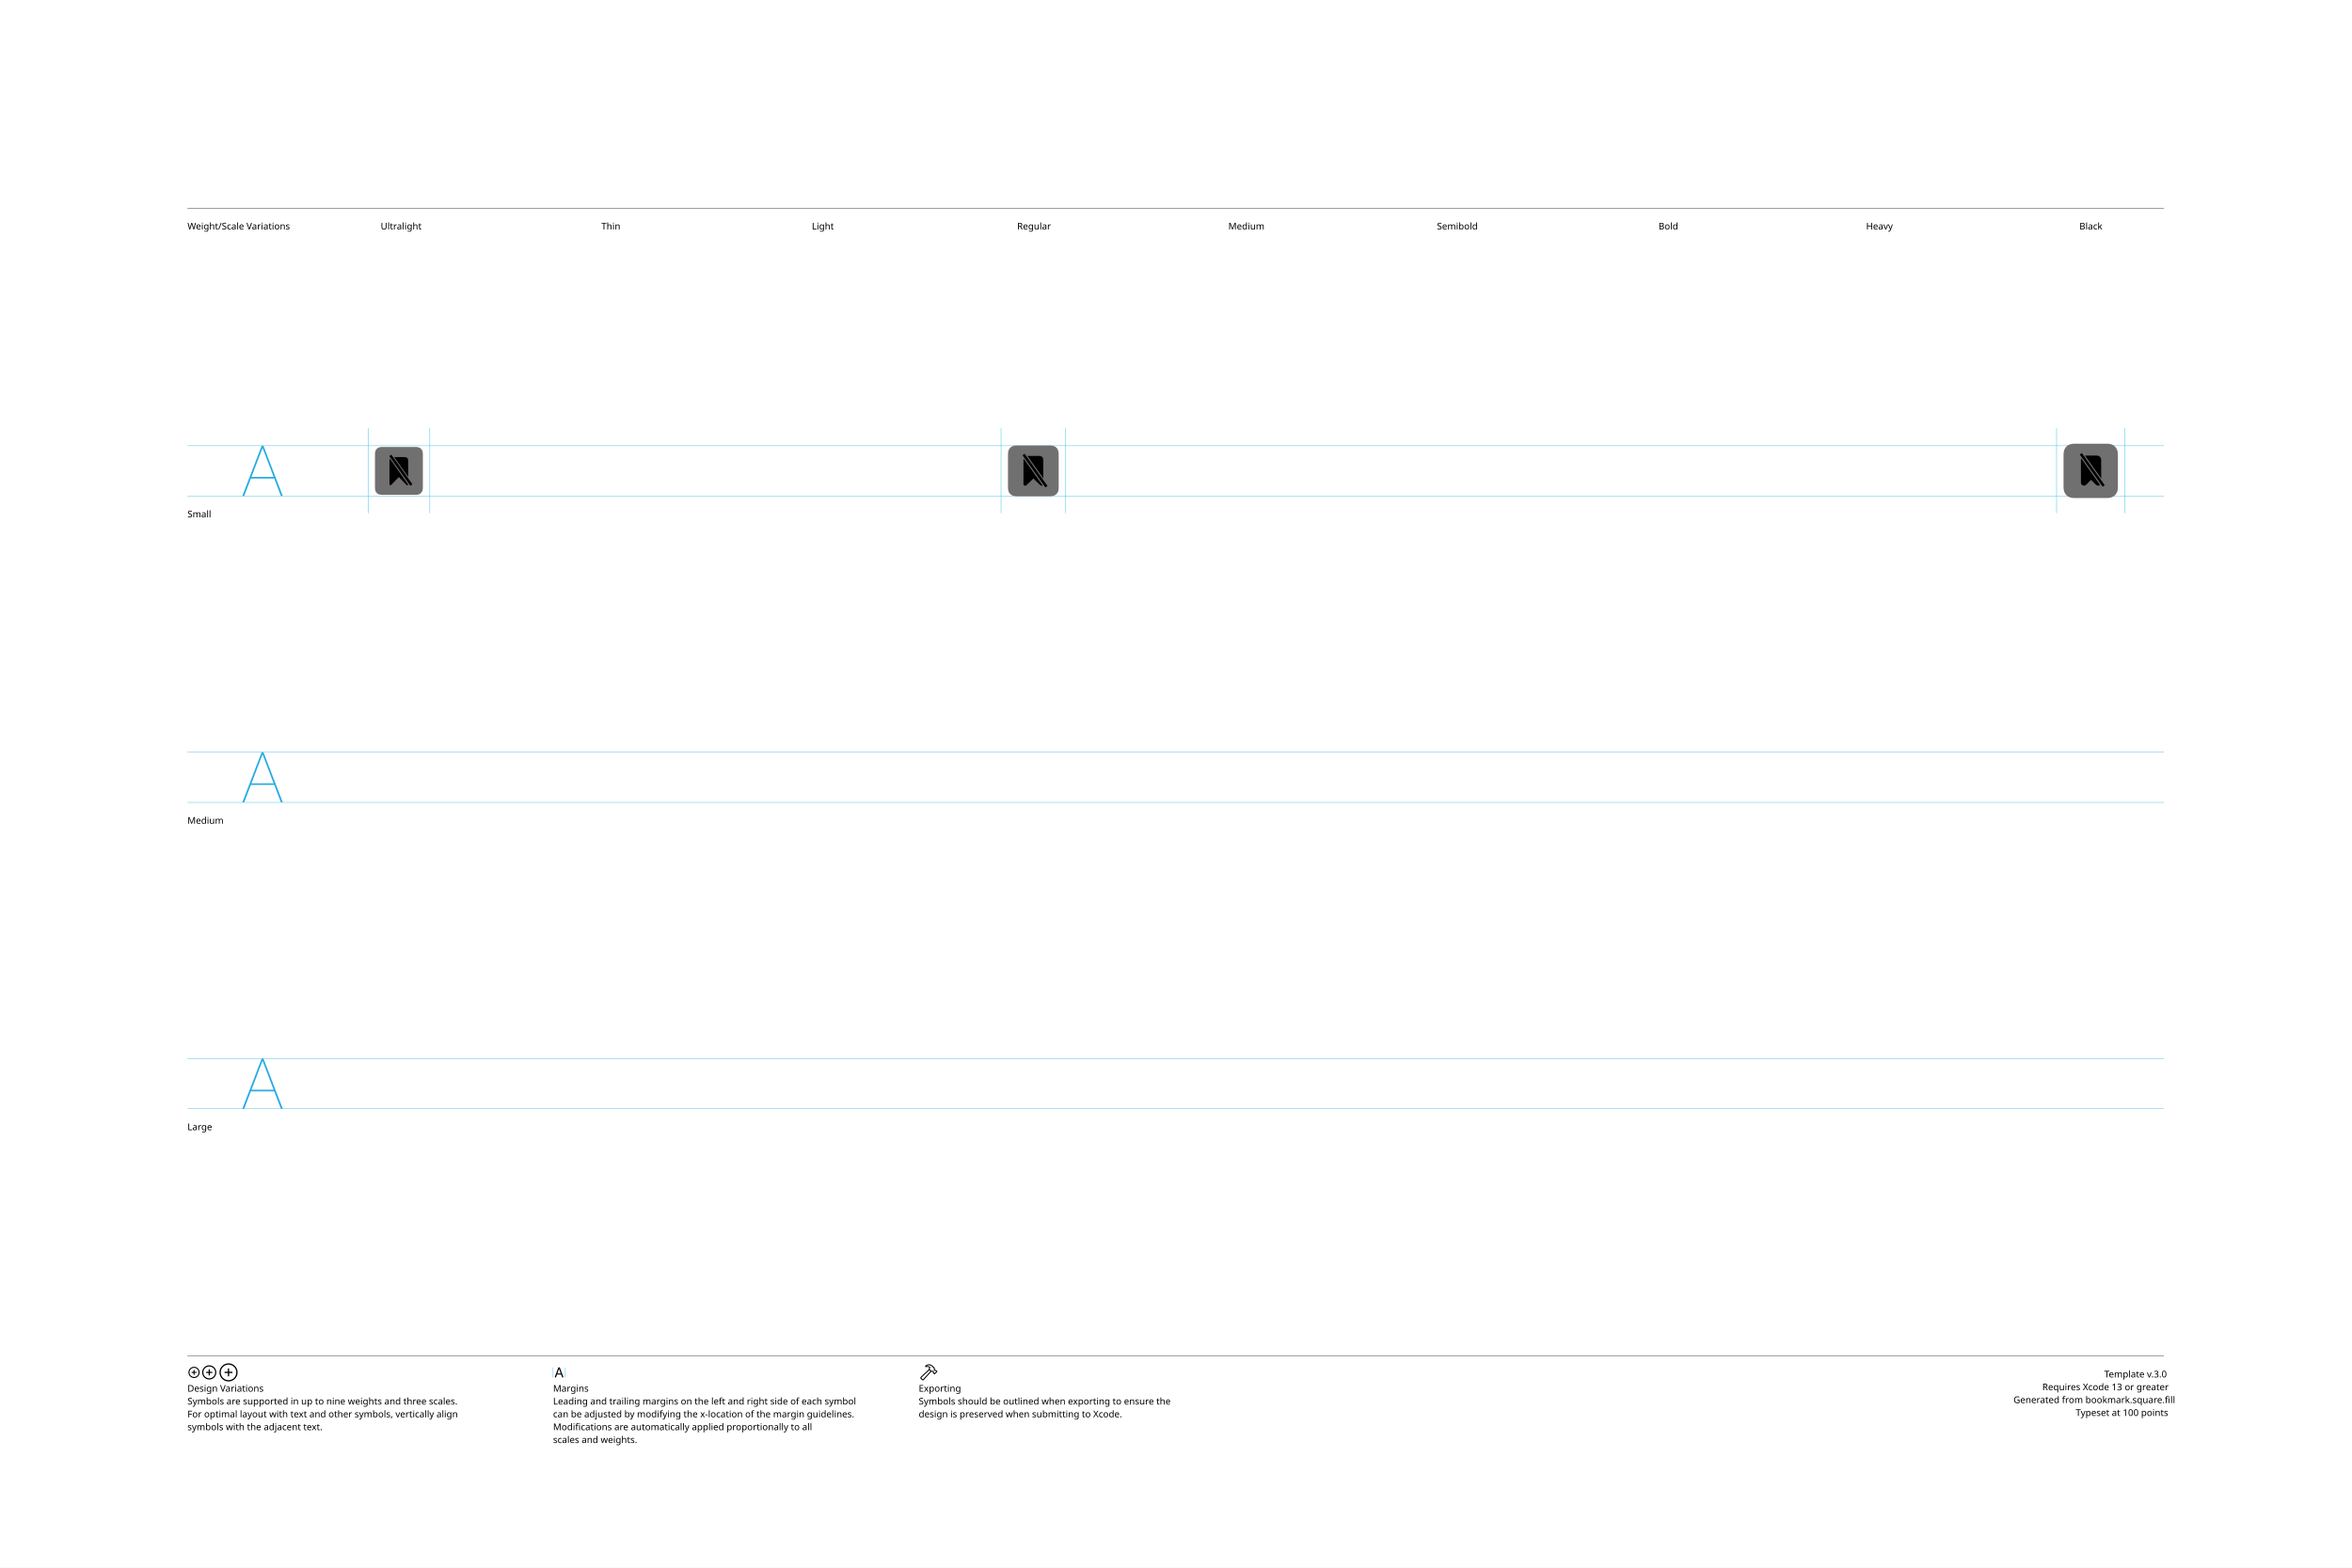
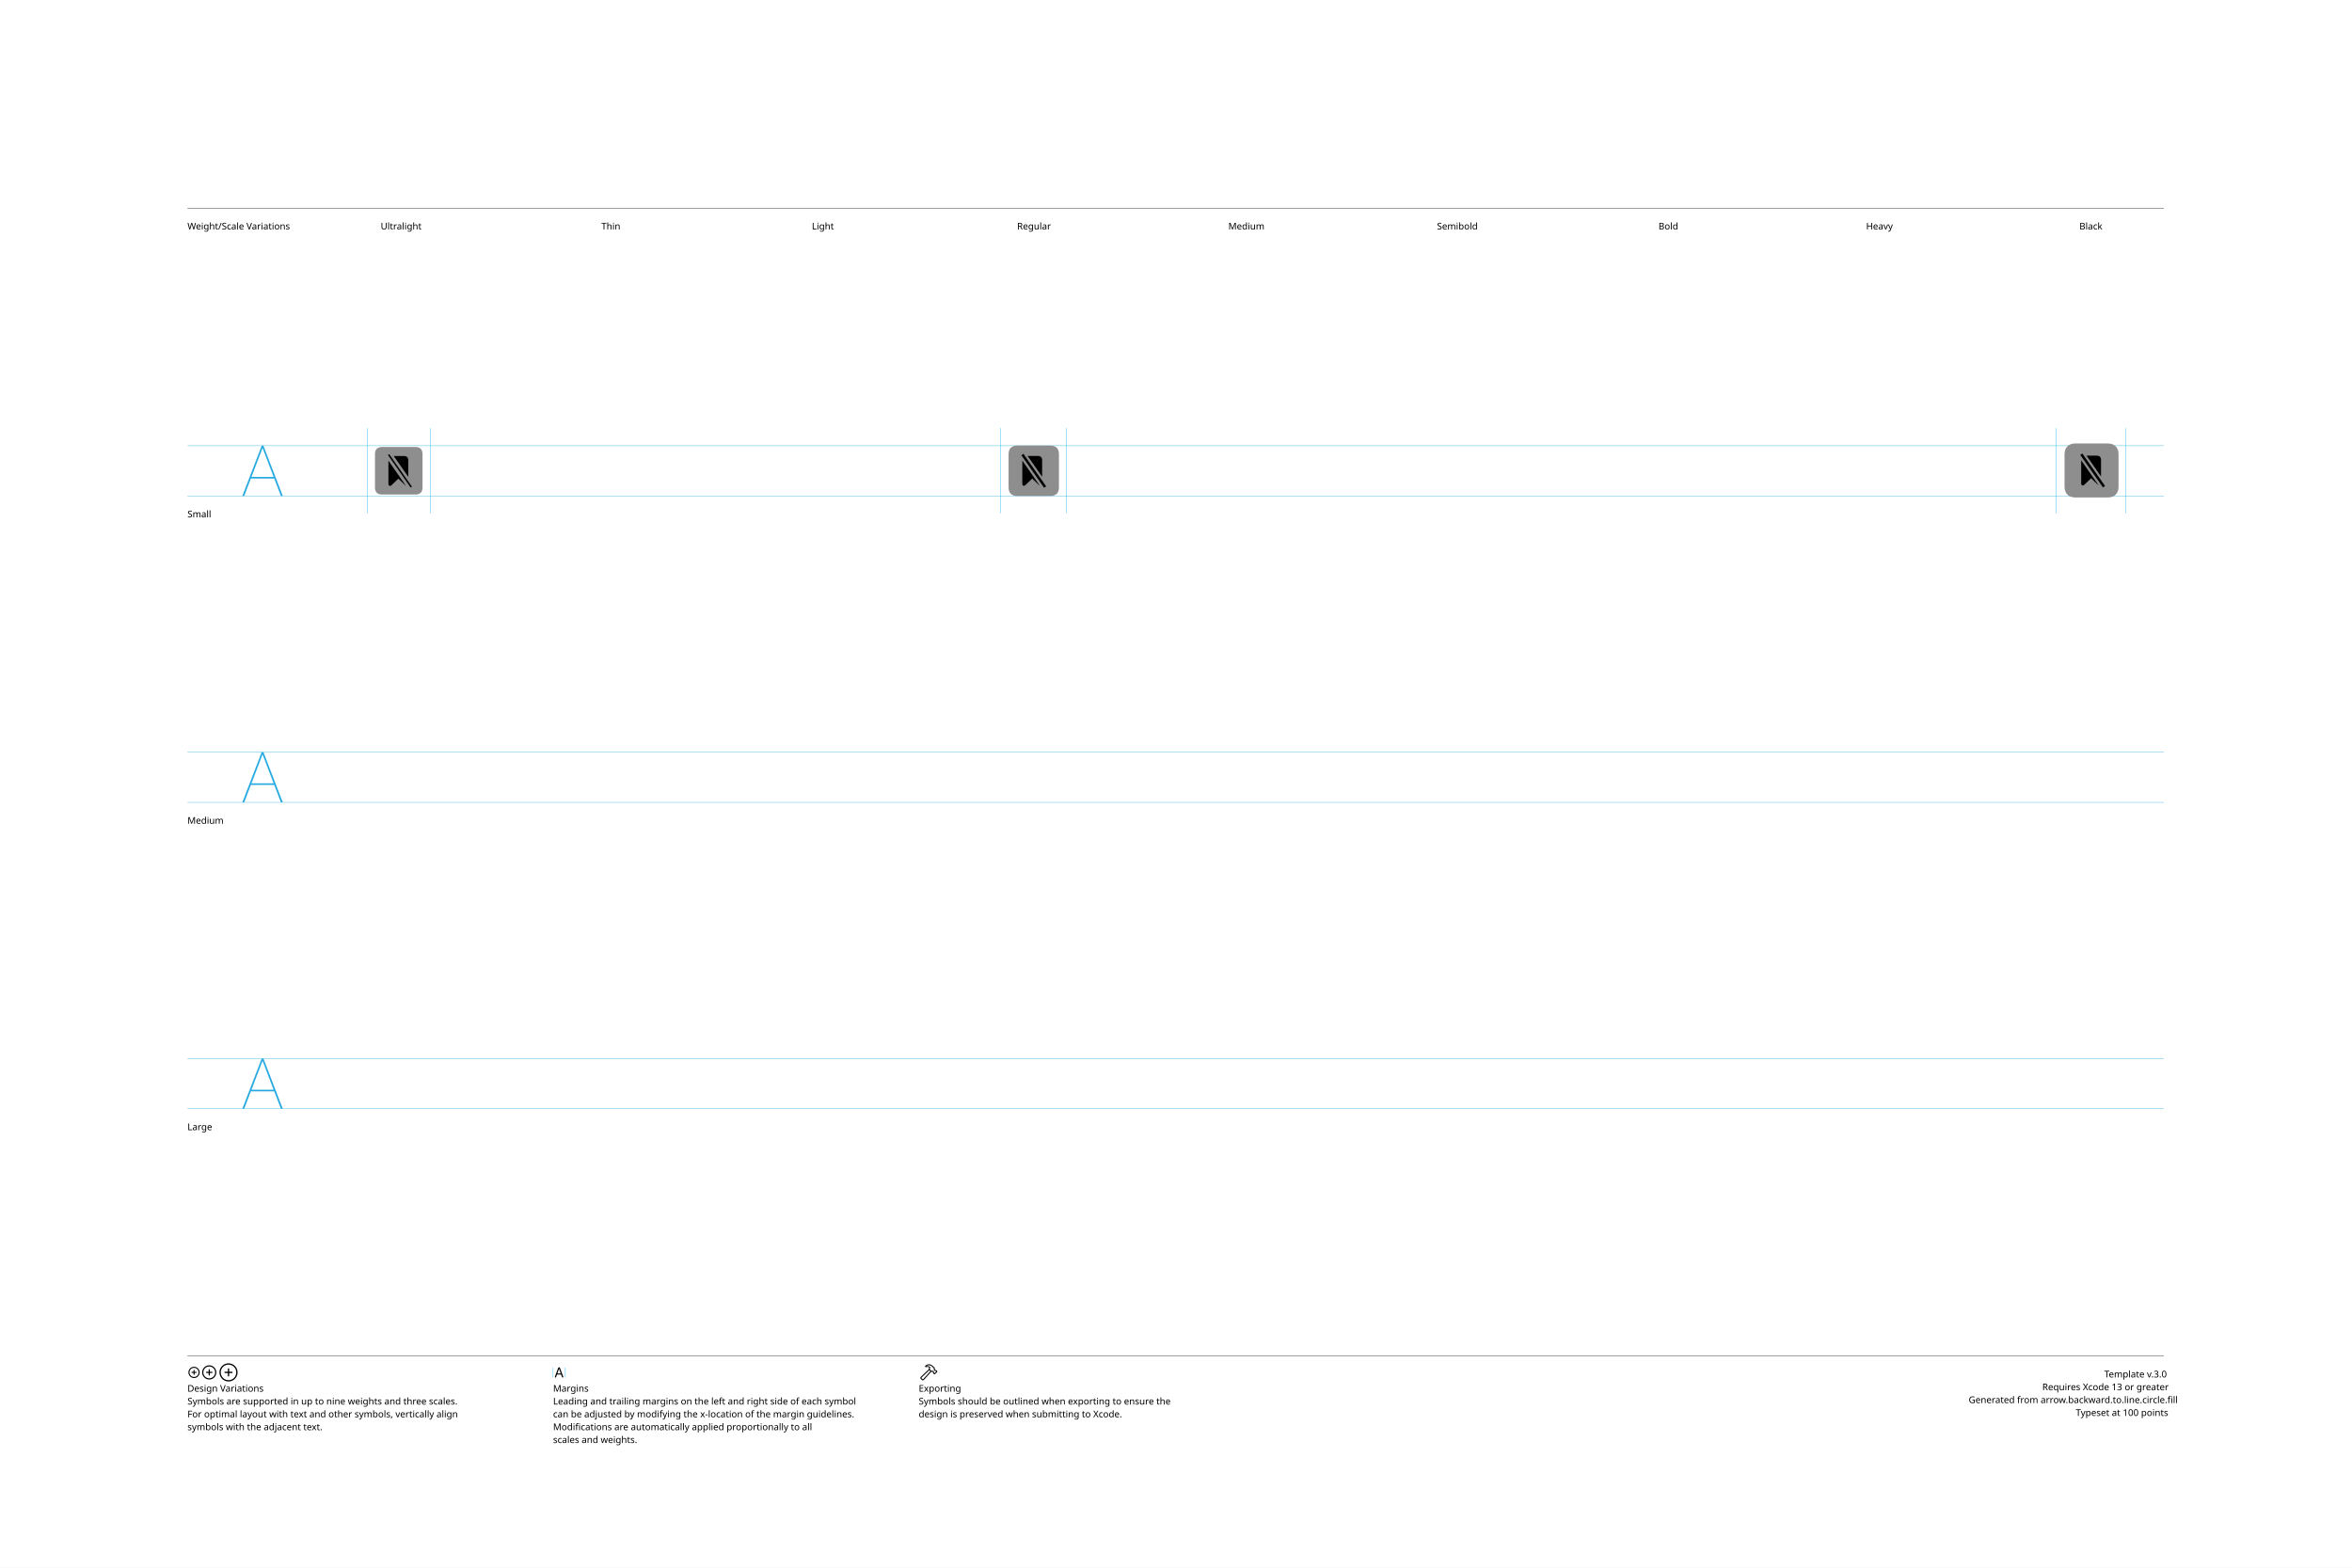
<svg xmlns="http://www.w3.org/2000/svg" version="1.1" id="Layer_1" x="0px" y="0px" width="3300px" height="2200px" viewBox="0 0 3300 2200" enable-background="new 0 0 3300 2200" xml:space="preserve">
  <g id="Notes">
-     <rect id="artboard" fill="#FFFFFF" width="3300" height="2200" />
+     <rect id="artboard" x="0" y="0" fill="#FFFFFF" width="3300" height="2200" />
    <line fill="none" stroke="#000000" stroke-width="0.5" x1="263" y1="292" x2="3036" y2="292" />
-     <text transform="matrix(1 0 0 1 263 322)" font-family="'Arial-BoldMT'" font-size="13">Weight/Scale Variations</text>
-     <text transform="matrix(1 0 0 1 534.0635 322)" font-family="'ArialMT'" font-size="13">Ultralight</text>
-     <text transform="matrix(1 0 0 1 843.7773 322)" font-family="'ArialMT'" font-size="13">Thin</text>
-     <text transform="matrix(1 0 0 1 1139.035 322)" font-family="'ArialMT'" font-size="13">Light</text>
-     <text transform="matrix(1 0 0 1 1427.077 322)" font-family="'ArialMT'" font-size="13">Regular</text>
-     <text transform="matrix(1 0 0 1 1723.441 322)" font-family="'ArialMT'" font-size="13">Medium</text>
-     <text transform="matrix(1 0 0 1 2016.172 322)" font-family="'ArialMT'" font-size="13">Semibold</text>
-     <text transform="matrix(1 0 0 1 2326.971 322)" font-family="'ArialMT'" font-size="13">Bold</text>
-     <text transform="matrix(1 0 0 1 2618.266 322)" font-family="'ArialMT'" font-size="13">Heavy</text>
-     <text transform="matrix(1 0 0 1 2917.506 322)" font-family="'ArialMT'" font-size="13">Black</text>
+     <text transform="matrix(1 0 0 1 263.0002 322.0002)" font-family="'Arial-BoldMT'" font-size="13">Weight/Scale Variations</text>
+     <text transform="matrix(1 0 0 1 534.0637 322.0002)" font-family="'ArialMT'" font-size="13">Ultralight</text>
+     <text transform="matrix(1 0 0 1 843.7776 322.0002)" font-family="'ArialMT'" font-size="13">Thin</text>
+     <text transform="matrix(1 0 0 1 1139.035 322.0002)" font-family="'ArialMT'" font-size="13">Light</text>
+     <text transform="matrix(1 0 0 1 1427.077 322.0002)" font-family="'ArialMT'" font-size="13">Regular</text>
+     <text transform="matrix(1 0 0 1 1723.441 322.0002)" font-family="'ArialMT'" font-size="13">Medium</text>
+     <text transform="matrix(1 0 0 1 2016.172 322.0002)" font-family="'ArialMT'" font-size="13">Semibold</text>
+     <text transform="matrix(1 0 0 1 2326.97 322.0002)" font-family="'ArialMT'" font-size="13">Bold</text>
+     <text transform="matrix(1 0 0 1 2618.265 322.0002)" font-family="'ArialMT'" font-size="13">Heavy</text>
+     <text transform="matrix(1 0 0 1 2917.506 322.0002)" font-family="'ArialMT'" font-size="13">Black</text>
    <line fill="none" stroke="#000000" stroke-width="0.5" x1="263" y1="1903" x2="3036" y2="1903" />
    <g transform="matrix(1 0 0 1 263 1933)">
-       <path d="M9.248,0.83c1.081,0,2.096-0.205,3.047-0.615s1.789-0.979,2.515-1.709s1.295-1.569,1.709-2.52s0.62-1.963,0.62-3.037    s-0.207-2.087-0.62-3.037s-0.985-1.79-1.714-2.52s-1.569-1.299-2.52-1.709s-1.966-0.615-3.047-0.615    c-1.074,0-2.086,0.205-3.037,0.615s-1.787,0.979-2.51,1.709s-1.291,1.569-1.704,2.52s-0.62,1.963-0.62,3.037    s0.207,2.087,0.62,3.037s0.983,1.79,1.709,2.52S5.26-0.195,6.211,0.215S8.174,0.83,9.248,0.83z M9.248-0.654    c-0.885,0-1.714-0.164-2.485-0.493S5.314-1.934,4.731-2.52S3.693-3.786,3.364-4.561s-0.493-1.604-0.493-2.49    s0.163-1.716,0.488-2.49s0.78-1.455,1.362-2.041s1.26-1.043,2.031-1.372s1.6-0.493,2.485-0.493c0.892,0,1.724,0.164,2.495,0.493    s1.45,0.786,2.036,1.372s1.045,1.267,1.377,2.041s0.498,1.604,0.498,2.49s-0.165,1.716-0.493,2.49s-0.785,1.455-1.367,2.041    s-1.261,1.043-2.036,1.372S10.14-0.654,9.248-0.654z M5.654-7.051c0,0.215,0.068,0.389,0.205,0.522s0.319,0.2,0.547,0.2h2.109    v2.119c0,0.215,0.065,0.393,0.195,0.532s0.306,0.21,0.527,0.21c0.215,0,0.392-0.07,0.532-0.21s0.21-0.317,0.21-0.532v-2.119h2.109    c0.221,0,0.4-0.066,0.537-0.2s0.205-0.308,0.205-0.522c0-0.222-0.068-0.4-0.205-0.537s-0.316-0.205-0.537-0.205H9.98v-2.109    c0-0.222-0.07-0.402-0.21-0.542s-0.317-0.21-0.532-0.21c-0.221,0-0.397,0.07-0.527,0.21s-0.195,0.32-0.195,0.542v2.109H6.406    c-0.228,0-0.41,0.068-0.547,0.205S5.654-7.272,5.654-7.051z" />
+       <path d="M9.248,0.829c1.081,0,2.097-0.204,3.047-0.614c0.951-0.41,1.789-0.979,2.516-1.709c0.726-0.73,1.295-1.569,1.709-2.521    s0.62-1.963,0.62-3.037c0-1.073-0.207-2.087-0.62-3.037c-0.413-0.949-0.985-1.79-1.714-2.52c-0.729-0.73-1.569-1.299-2.521-1.709    s-1.966-0.615-3.047-0.615c-1.074,0-2.086,0.205-3.037,0.615s-1.787,0.979-2.51,1.709c-0.724,0.729-1.291,1.569-1.704,2.52    c-0.413,0.951-0.62,1.964-0.62,3.037c0,1.074,0.207,2.087,0.62,3.037s0.983,1.79,1.709,2.521C4.422-0.764,5.26-0.195,6.211,0.215    S8.174,0.829,9.248,0.829z M9.248-0.654c-0.885,0-1.714-0.164-2.484-0.493C5.992-1.476,5.314-1.934,4.731-2.52    S3.693-3.786,3.364-4.561s-0.493-1.604-0.493-2.49s0.163-1.716,0.488-2.489c0.325-0.774,0.78-1.455,1.362-2.041    s1.26-1.043,2.03-1.372c0.771-0.329,1.601-0.493,2.485-0.493c0.892,0,1.724,0.164,2.495,0.493c0.771,0.329,1.45,0.786,2.036,1.372    s1.045,1.267,1.377,2.041c0.332,0.773,0.498,1.604,0.498,2.489s-0.165,1.716-0.493,2.49s-0.785,1.455-1.367,2.041    s-1.261,1.043-2.036,1.372C10.972-0.819,10.14-0.654,9.248-0.654z M5.654-7.052c0,0.215,0.068,0.39,0.205,0.522    s0.319,0.2,0.547,0.2h2.109v2.118c0,0.216,0.064,0.394,0.194,0.532c0.13,0.14,0.307,0.21,0.527,0.21    c0.215,0,0.392-0.069,0.532-0.21c0.14-0.14,0.21-0.316,0.21-0.532v-2.118h2.108c0.222,0,0.4-0.066,0.537-0.2    c0.138-0.134,0.205-0.309,0.205-0.522c0-0.222-0.067-0.399-0.205-0.537c-0.137-0.137-0.315-0.204-0.537-0.204H9.98v-2.109    c0-0.223-0.07-0.402-0.21-0.542c-0.141-0.14-0.317-0.21-0.532-0.21c-0.221,0-0.397,0.07-0.527,0.21s-0.194,0.319-0.194,0.542    v2.109h-2.11c-0.228,0-0.41,0.067-0.547,0.204C5.722-7.451,5.654-7.272,5.654-7.052z" />
    </g>
    <g transform="matrix(1 0 0 1 281.867 1933)">
-       <path d="M11.709,2.91c1.36,0,2.642-0.261,3.843-0.781s2.261-1.24,3.179-2.158s1.637-1.978,2.158-3.179    c0.521-1.201,0.781-2.482,0.781-3.843s-0.261-2.642-0.781-3.843c-0.521-1.201-1.24-2.261-2.158-3.179s-1.979-1.638-3.184-2.158    c-1.205-0.521-2.487-0.781-3.848-0.781c-1.361,0-2.642,0.261-3.843,0.781s-2.259,1.24-3.174,2.158    c-0.915,0.918-1.633,1.978-2.153,3.179C2.009-9.692,1.748-8.411,1.748-7.051s0.26,2.642,0.781,3.843    C3.05-2.007,3.77-0.947,4.688-0.029s1.978,1.638,3.179,2.158S10.348,2.91,11.709,2.91z M11.709,1.25    c-1.152,0-2.23-0.215-3.232-0.645c-1.003-0.43-1.883-1.023-2.642-1.782C5.076-1.936,4.484-2.815,4.058-3.818    c-0.427-1.003-0.64-2.08-0.64-3.232s0.213-2.229,0.64-3.232c0.426-1.003,1.017-1.885,1.772-2.646    c0.755-0.762,1.634-1.355,2.637-1.782c1.002-0.427,2.08-0.64,3.232-0.64s2.229,0.213,3.232,0.64    c1.002,0.427,1.885,1.021,2.646,1.782s1.357,1.644,1.787,2.646s0.645,2.08,0.645,3.232s-0.213,2.229-0.64,3.232    s-1.019,1.883-1.777,2.642s-1.641,1.353-2.646,1.782S12.862,1.25,11.709,1.25z M7.178-7.051c0,0.234,0.078,0.427,0.234,0.576    S7.77-6.25,8.018-6.25h2.871v2.881c0,0.247,0.075,0.447,0.225,0.601c0.149,0.153,0.342,0.229,0.576,0.229    c0.247,0,0.447-0.076,0.601-0.229c0.153-0.153,0.229-0.354,0.229-0.601V-6.25h2.881c0.247,0,0.447-0.075,0.601-0.225    s0.229-0.342,0.229-0.576c0-0.247-0.076-0.447-0.229-0.601s-0.354-0.229-0.601-0.229H12.52v-2.871c0-0.254-0.077-0.457-0.229-0.61    c-0.153-0.153-0.354-0.229-0.601-0.229c-0.234,0-0.427,0.078-0.576,0.234c-0.15,0.156-0.225,0.358-0.225,0.605v2.871H8.018    c-0.254,0-0.458,0.076-0.61,0.229C7.254-7.498,7.178-7.298,7.178-7.051z" />
+       <path d="M11.709,2.909c1.36,0,2.642-0.261,3.843-0.78c1.201-0.521,2.262-1.24,3.18-2.158s1.637-1.979,2.158-3.18    c0.521-1.2,0.78-2.481,0.78-3.843c0-1.36-0.261-2.642-0.78-3.843c-0.521-1.201-1.24-2.261-2.158-3.179s-1.979-1.638-3.185-2.158    s-2.486-0.781-3.848-0.781s-2.643,0.261-3.843,0.781c-1.201,0.521-2.26,1.24-3.175,2.158s-1.633,1.978-2.152,3.179    C2.009-9.692,1.748-8.411,1.748-7.052c0,1.36,0.26,2.643,0.781,3.843c0.521,1.201,1.241,2.262,2.159,3.18s1.978,1.638,3.179,2.158    C9.068,2.649,10.348,2.909,11.709,2.909z M11.709,1.25c-1.152,0-2.229-0.216-3.231-0.646c-1.004-0.43-1.884-1.022-2.643-1.782    C5.076-1.936,4.484-2.815,4.058-3.818s-0.64-2.08-0.64-3.232c0-1.151,0.213-2.229,0.64-3.231s1.018-1.886,1.772-2.646    c0.755-0.762,1.634-1.354,2.637-1.782c1.002-0.427,2.08-0.64,3.232-0.64c1.151,0,2.229,0.213,3.231,0.64    c1.003,0.428,1.886,1.021,2.646,1.782s1.357,1.645,1.787,2.646s0.646,2.08,0.646,3.231c0,1.152-0.214,2.229-0.641,3.232    s-1.019,1.883-1.776,2.642c-0.759,0.759-1.642,1.354-2.646,1.782S12.862,1.25,11.709,1.25z M7.178-7.052    c0,0.234,0.078,0.427,0.234,0.576S7.771-6.25,8.018-6.25h2.871v2.881c0,0.247,0.075,0.446,0.226,0.601    c0.148,0.153,0.342,0.229,0.576,0.229c0.247,0,0.446-0.076,0.601-0.229c0.153-0.153,0.229-0.354,0.229-0.601V-6.25h2.881    c0.247,0,0.447-0.075,0.601-0.226c0.154-0.149,0.229-0.342,0.229-0.576c0-0.247-0.076-0.446-0.229-0.601    c-0.152-0.154-0.354-0.229-0.601-0.229h-2.881v-2.87c0-0.255-0.077-0.457-0.229-0.61c-0.153-0.153-0.354-0.229-0.601-0.229    c-0.234,0-0.428,0.078-0.576,0.234c-0.15,0.156-0.226,0.357-0.226,0.605v2.87H8.018c-0.254,0-0.457,0.076-0.609,0.229    C7.254-7.498,7.178-7.299,7.178-7.052z" />
    </g>
    <g transform="matrix(1 0 0 1 305.646 1933)">
-       <path d="M14.971,5.664c1.393,0,2.723-0.217,3.989-0.649c1.266-0.433,2.43-1.04,3.491-1.821c1.061-0.781,1.983-1.702,2.768-2.764    c0.785-1.062,1.394-2.227,1.826-3.496c0.434-1.27,0.65-2.598,0.65-3.984c0-1.394-0.217-2.723-0.65-3.989    c-0.433-1.267-1.041-2.43-1.826-3.491c-0.784-1.062-1.707-1.984-2.768-2.769c-1.062-0.784-2.227-1.394-3.496-1.826    s-2.602-0.649-3.995-0.649c-1.393,0-2.723,0.217-3.988,0.649c-1.267,0.433-2.429,1.042-3.487,1.826    c-1.058,0.784-1.979,1.707-2.764,2.769c-0.784,1.062-1.391,2.225-1.82,3.491S2.256-8.444,2.256-7.051    c0,1.387,0.216,2.715,0.648,3.984c0.434,1.27,1.041,2.435,1.822,3.496s1.702,1.982,2.764,2.764    c1.061,0.781,2.225,1.389,3.49,1.821C12.248,5.447,13.578,5.664,14.971,5.664z M14.971,3.848c-1.205,0-2.353-0.184-3.443-0.552    c-1.09-0.368-2.088-0.884-2.992-1.548C7.63,1.084,6.844,0.298,6.176-0.61C5.509-1.519,4.994-2.518,4.629-3.608    C4.264-4.699,4.083-5.847,4.083-7.051c0-1.211,0.182-2.361,0.547-3.452c0.364-1.091,0.879-2.09,1.543-2.998    s1.448-1.694,2.354-2.358c0.904-0.664,1.902-1.179,2.993-1.543c1.09-0.364,2.237-0.547,3.441-0.547    c1.211,0,2.362,0.183,3.452,0.547c1.091,0.364,2.09,0.879,2.998,1.543s1.694,1.45,2.358,2.358s1.181,1.907,1.549,2.998    c0.367,1.091,0.551,2.241,0.551,3.452c0.007,1.204-0.172,2.352-0.537,3.442c-0.364,1.091-0.88,2.09-1.547,2.998    c-0.668,0.908-1.456,1.694-2.364,2.358s-1.907,1.18-2.997,1.548C17.333,3.664,16.182,3.848,14.971,3.848z M9.2-7.051    c0,0.254,0.086,0.464,0.258,0.63c0.173,0.166,0.393,0.249,0.66,0.249h3.945v3.955c0,0.267,0.082,0.486,0.248,0.659    s0.38,0.259,0.641,0.259c0.267,0,0.486-0.085,0.659-0.254c0.172-0.169,0.258-0.391,0.258-0.664v-3.955h3.955    c0.268,0,0.485-0.083,0.655-0.249c0.169-0.166,0.253-0.376,0.253-0.63c0-0.273-0.084-0.495-0.253-0.664    c-0.17-0.169-0.388-0.254-0.655-0.254h-3.955v-3.945c0-0.273-0.086-0.496-0.258-0.669c-0.173-0.173-0.393-0.259-0.659-0.259    c-0.261,0-0.475,0.086-0.641,0.259s-0.248,0.396-0.248,0.669v3.945h-3.945c-0.273,0-0.495,0.085-0.664,0.254    C9.284-7.546,9.2-7.324,9.2-7.051z" />
+       <path d="M14.971,5.663c1.394,0,2.724-0.217,3.989-0.648c1.266-0.433,2.43-1.04,3.491-1.821c1.061-0.781,1.982-1.702,2.768-2.764    c0.785-1.063,1.395-2.228,1.826-3.496c0.434-1.271,0.65-2.598,0.65-3.984c0-1.394-0.218-2.723-0.65-3.988    c-0.433-1.268-1.041-2.431-1.826-3.491c-0.784-1.063-1.707-1.984-2.768-2.77c-1.063-0.784-2.228-1.394-3.496-1.825    c-1.27-0.433-2.603-0.649-3.995-0.649s-2.723,0.217-3.988,0.649c-1.267,0.433-2.429,1.041-3.486,1.825    c-1.059,0.784-1.979,1.707-2.765,2.77c-0.784,1.062-1.391,2.225-1.819,3.491c-0.43,1.266-0.646,2.595-0.646,3.987    c0,1.388,0.216,2.715,0.648,3.984c0.434,1.27,1.041,2.435,1.821,3.496C5.507,1.49,6.428,2.41,7.49,3.193    c1.061,0.781,2.225,1.39,3.49,1.821C12.248,5.447,13.578,5.663,14.971,5.663z M14.971,3.848c-1.205,0-2.353-0.185-3.442-0.552    c-1.09-0.368-2.088-0.885-2.992-1.548C7.63,1.084,6.844,0.298,6.176-0.61C5.509-1.519,4.994-2.518,4.629-3.608    C4.264-4.699,4.083-5.847,4.083-7.052c0-1.211,0.182-2.36,0.547-3.452c0.364-1.091,0.879-2.09,1.543-2.998    c0.664-0.907,1.448-1.693,2.354-2.357c0.903-0.664,1.901-1.179,2.992-1.543s2.237-0.547,3.441-0.547    c1.211,0,2.362,0.183,3.452,0.547c1.091,0.364,2.09,0.879,2.998,1.543s1.694,1.45,2.357,2.357c0.664,0.908,1.182,1.907,1.55,2.998    c0.366,1.092,0.551,2.241,0.551,3.452c0.007,1.204-0.172,2.353-0.537,3.442c-0.364,1.091-0.88,2.09-1.547,2.998    c-0.668,0.908-1.456,1.693-2.364,2.357s-1.907,1.181-2.997,1.549C17.333,3.663,16.182,3.848,14.971,3.848z M9.2-7.052    c0,0.254,0.086,0.464,0.258,0.63c0.173,0.166,0.393,0.249,0.66,0.249h3.945v3.955c0,0.268,0.081,0.486,0.247,0.659    S14.692-1.3,14.952-1.3c0.267,0,0.486-0.085,0.659-0.254c0.172-0.169,0.258-0.391,0.258-0.664v-3.955h3.955    c0.268,0,0.484-0.083,0.654-0.249s0.254-0.376,0.254-0.63c0-0.272-0.084-0.495-0.254-0.664s-0.388-0.254-0.654-0.254h-3.955    v-3.944c0-0.273-0.086-0.496-0.258-0.67c-0.173-0.173-0.394-0.259-0.659-0.259c-0.261,0-0.476,0.086-0.642,0.259    c-0.166,0.174-0.247,0.396-0.247,0.67v3.944h-3.945c-0.273,0-0.495,0.085-0.664,0.254C9.284-7.547,9.2-7.324,9.2-7.052z" />
    </g>
-     <text transform="matrix(1 0 0 1 263 1953)" font-family="'Arial-BoldMT'" font-size="13">Design Variations</text>
-     <text transform="matrix(1 0 0 1 263 1971)" font-family="'ArialMT'" font-size="13">Symbols are supported in up to nine weights and three scales.</text>
-     <text transform="matrix(1 0 0 1 263 1989)" font-family="'ArialMT'" font-size="13">For optimal layout with text and other symbols, vertically align</text>
-     <text transform="matrix(1 0 0 1 263 2007)" font-family="'ArialMT'" font-size="13">symbols with the adjacent text.</text>
+     <text transform="matrix(1 0 0 1 263.0002 1953)" font-family="'Arial-BoldMT'" font-size="13">Design Variations</text>
+     <text transform="matrix(1 0 0 1 263.0002 1971)" font-family="'ArialMT'" font-size="13">Symbols are supported in up to nine weights and three scales.</text>
+     <text transform="matrix(1 0 0 1 263.0002 1989)" font-family="'ArialMT'" font-size="13">For optimal layout with text and other symbols, vertically align</text>
+     <text transform="matrix(1 0 0 1 263.0002 2007)" font-family="'ArialMT'" font-size="13">symbols with the adjacent text.</text>
    <line fill="none" stroke="#00AEEF" stroke-width="0.5" x1="776" y1="1919" x2="776" y2="1933" />
    <g transform="matrix(1 0 0 1 776 1933)">
-       <path d="M3.311,0.156c0.261,0,0.462-0.056,0.605-0.166s0.261-0.303,0.352-0.576l1.26-3.447h5.762l1.26,3.447    C12.64-0.313,12.757-0.12,12.9-0.01s0.342,0.166,0.596,0.166c0.261,0,0.467-0.071,0.62-0.215s0.229-0.339,0.229-0.586    c0-0.149-0.036-0.325-0.107-0.527l-4.58-12.197c-0.117-0.3-0.276-0.524-0.479-0.674s-0.459-0.225-0.771-0.225    c-0.605,0-1.016,0.296-1.23,0.889L2.598-1.162C2.526-0.96,2.49-0.784,2.49-0.635c0,0.247,0.073,0.441,0.22,0.581    S3.057,0.156,3.311,0.156z M6.006-5.518l2.373-6.572h0.049l2.373,6.572H6.006z" />
+       <path d="M3.311,0.156c0.261,0,0.462-0.056,0.604-0.166C4.059-0.12,4.177-0.313,4.268-0.587l1.26-3.446h5.762l1.261,3.446    c0.09,0.273,0.207,0.467,0.35,0.576c0.143,0.11,0.342,0.166,0.596,0.166c0.262,0,0.468-0.071,0.62-0.215    c0.153-0.144,0.229-0.339,0.229-0.586c0-0.149-0.036-0.325-0.107-0.527l-4.58-12.196c-0.117-0.301-0.275-0.524-0.479-0.674    c-0.203-0.15-0.459-0.226-0.771-0.226c-0.604,0-1.016,0.296-1.229,0.889L2.598-1.162C2.526-0.961,2.49-0.784,2.49-0.635    c0,0.247,0.073,0.441,0.221,0.581C2.857,0.086,3.057,0.156,3.311,0.156z M6.007-5.518l2.373-6.572h0.049l2.373,6.572H6.007z" />
    </g>
    <line fill="none" stroke="#00AEEF" stroke-width="0.5" x1="793.197" y1="1919" x2="793.197" y2="1933" />
-     <text transform="matrix(1 0 0 1 776 1953)" font-family="'Arial-BoldMT'" font-size="13">Margins</text>
-     <text transform="matrix(1 0 0 1 776 1971)" font-family="'ArialMT'" font-size="13">Leading and trailing margins on the left and right side of each symbol</text>
-     <text transform="matrix(1 0 0 1 776 1989)" font-family="'ArialMT'" font-size="13">can be adjusted by modifying the x-location of the margin guidelines.</text>
-     <text transform="matrix(1 0 0 1 776 2007)" font-family="'ArialMT'" font-size="13">Modifications are automatically applied proportionally to all</text>
-     <text transform="matrix(1 0 0 1 776 2025)" font-family="'ArialMT'" font-size="13">scales and weights.</text>
+     <text transform="matrix(1 0 0 1 776.0002 1953)" font-family="'Arial-BoldMT'" font-size="13">Margins</text>
+     <text transform="matrix(1 0 0 1 776.0002 1971)" font-family="'ArialMT'" font-size="13">Leading and trailing margins on the left and right side of each symbol</text>
+     <text transform="matrix(1 0 0 1 776.0002 1989)" font-family="'ArialMT'" font-size="13">can be adjusted by modifying the x-location of the margin guidelines.</text>
+     <text transform="matrix(1 0 0 1 776.0002 2007)" font-family="'ArialMT'" font-size="13">Modifications are automatically applied proportionally to all</text>
+     <text transform="matrix(1 0 0 1 776.0002 2025)" font-family="'ArialMT'" font-size="13">scales and weights.</text>
    <g transform="matrix(1 0 0 1 1289 1933)">
-       <path d="M2.842,1.865l1.699,1.709c0.43,0.437,0.884,0.638,1.362,0.605s0.949-0.306,1.411-0.82L18.008-8.428l-0.967-0.977    L6.426,2.275C6.25,2.478,6.072,2.591,5.894,2.617s-0.386-0.078-0.62-0.313L4.102,1.143c-0.234-0.234-0.337-0.441-0.308-0.62    S3.938,0.163,4.141-0.02L15.615-10.82l-0.977-0.967L3.047-0.898c-0.495,0.456-0.76,0.921-0.796,1.396S2.412,1.429,2.842,1.865z     M9.258-16.328c-0.208,0.202-0.325,0.433-0.352,0.693s0.02,0.488,0.137,0.684c0.117,0.183,0.288,0.319,0.513,0.41    s0.5,0.098,0.825,0.02c0.729-0.169,1.468-0.239,2.217-0.21s1.481,0.278,2.197,0.747l-0.586,1.455    c-0.169,0.417-0.217,0.779-0.142,1.089s0.246,0.601,0.513,0.874l2.295,2.314c0.241,0.247,0.476,0.391,0.703,0.43    s0.481,0.032,0.762-0.02l1.064-0.195l0.664,0.674l-0.039,0.557c-0.02,0.247,0.012,0.476,0.093,0.684s0.242,0.433,0.483,0.674    l0.762,0.742c0.241,0.241,0.503,0.366,0.786,0.376s0.542-0.103,0.776-0.337l2.91-2.92c0.234-0.234,0.349-0.49,0.342-0.767    s-0.13-0.535-0.371-0.776l-0.771-0.762c-0.234-0.241-0.454-0.405-0.659-0.493s-0.428-0.122-0.669-0.103l-0.576,0.049l-0.645-0.635    l0.244-1.123c0.065-0.28,0.052-0.542-0.039-0.786s-0.283-0.513-0.576-0.806l-2.197-2.188c-0.833-0.827-1.721-1.447-2.661-1.86    s-1.888-0.628-2.842-0.645s-1.872,0.158-2.754,0.522S9.98-17.051,9.258-16.328z M10.752-15.957    c0.605-0.442,1.255-0.759,1.948-0.947s1.395-0.249,2.104-0.181s1.398,0.259,2.065,0.571s1.277,0.749,1.831,1.309l2.432,2.412    c0.117,0.117,0.19,0.231,0.22,0.342s0.024,0.251-0.015,0.42l-0.322,1.484l1.504,1.484l0.986-0.059    c0.124-0.007,0.218,0.002,0.283,0.024s0.146,0.083,0.244,0.181l0.576,0.576l-2.441,2.441l-0.576-0.576    c-0.098-0.098-0.159-0.179-0.186-0.244s-0.036-0.163-0.029-0.293l0.068-0.977l-1.494-1.484l-1.523,0.254    c-0.163,0.032-0.291,0.037-0.386,0.015s-0.203-0.093-0.327-0.21l-2.002-2.002c-0.13-0.117-0.203-0.229-0.22-0.337    s0.015-0.252,0.093-0.435l0.879-2.09c-0.781-0.729-1.66-1.233-2.637-1.514s-1.973-0.271-2.988,0.029    c-0.078,0.02-0.129,0.005-0.151-0.044S10.687-15.905,10.752-15.957z" />
+       <path d="M2.843,1.865l1.698,1.709c0.431,0.438,0.885,0.639,1.362,0.605c0.479-0.033,0.949-0.306,1.411-0.82L18.009-8.428    l-0.968-0.977L6.427,2.275C6.25,2.478,6.072,2.591,5.894,2.616c-0.178,0.026-0.386-0.078-0.62-0.313L4.102,1.143    c-0.234-0.234-0.337-0.441-0.308-0.62c0.028-0.179,0.144-0.36,0.347-0.543l11.474-10.8l-0.977-0.967L3.048-0.898    C2.552-0.442,2.287,0.023,2.252,0.498C2.216,0.973,2.412,1.429,2.843,1.865z M9.259-16.328c-0.208,0.201-0.325,0.433-0.353,0.692    c-0.026,0.261,0.021,0.488,0.137,0.685c0.117,0.183,0.289,0.318,0.514,0.41c0.225,0.091,0.5,0.098,0.825,0.02    c0.729-0.169,1.468-0.239,2.217-0.21s1.48,0.278,2.197,0.747l-0.587,1.455c-0.168,0.417-0.217,0.779-0.142,1.089    s0.246,0.601,0.513,0.874l2.295,2.314c0.241,0.246,0.477,0.391,0.703,0.43c0.228,0.039,0.481,0.031,0.763-0.021l1.063-0.194    l0.664,0.674l-0.039,0.557c-0.02,0.247,0.012,0.477,0.093,0.685s0.242,0.433,0.483,0.674l0.762,0.741    c0.241,0.241,0.503,0.366,0.786,0.377c0.283,0.01,0.542-0.104,0.776-0.338l2.91-2.92c0.233-0.233,0.349-0.489,0.342-0.767    s-0.13-0.535-0.371-0.776l-0.771-0.762c-0.233-0.241-0.453-0.405-0.658-0.493s-0.429-0.122-0.67-0.103l-0.575,0.049l-0.646-0.635    l0.244-1.123c0.065-0.28,0.052-0.542-0.039-0.786s-0.283-0.513-0.576-0.806l-2.196-2.188c-0.833-0.827-1.722-1.447-2.661-1.86    c-0.94-0.412-1.889-0.628-2.842-0.645c-0.954-0.018-1.872,0.158-2.754,0.521C10.783-17.596,9.98-17.052,9.259-16.328z     M10.752-15.957c0.605-0.442,1.256-0.76,1.948-0.947c0.693-0.188,1.396-0.249,2.104-0.182c0.709,0.068,1.397,0.26,2.064,0.571    c0.667,0.313,1.277,0.749,1.831,1.31l2.433,2.412c0.117,0.116,0.189,0.23,0.22,0.342c0.03,0.11,0.024,0.251-0.015,0.42    l-0.322,1.483l1.504,1.484l0.986-0.059c0.124-0.008,0.218,0.002,0.282,0.023c0.065,0.022,0.146,0.083,0.244,0.181l0.576,0.576    L22.168-5.9l-0.576-0.576c-0.099-0.098-0.159-0.179-0.187-0.244c-0.026-0.064-0.036-0.163-0.028-0.293l0.067-0.977L19.95-9.474    L18.427-9.22c-0.163,0.032-0.291,0.037-0.387,0.016c-0.095-0.022-0.202-0.094-0.326-0.211l-2.002-2.002    c-0.131-0.116-0.203-0.229-0.221-0.337c-0.017-0.107,0.016-0.252,0.094-0.435l0.879-2.09c-0.781-0.729-1.66-1.233-2.638-1.514    c-0.977-0.281-1.973-0.271-2.987,0.028c-0.078,0.021-0.129,0.005-0.151-0.044S10.687-15.905,10.752-15.957z" />
    </g>
    <text transform="matrix(1 0 0 1 1289 1953)" font-family="'Arial-BoldMT'" font-size="13">Exporting</text>
    <text transform="matrix(1 0 0 1 1289 1971)" font-family="'ArialMT'" font-size="13">Symbols should be outlined when exporting to ensure the</text>
    <text transform="matrix(1 0 0 1 1289 1989)" font-family="'ArialMT'" font-size="13">design is preserved when submitting to Xcode.</text>
    <text id="template-version" transform="matrix(1 0 0 1 2952.42 1933)" font-family="'ArialMT'" font-size="13">Template v.3.0</text>
    <text transform="matrix(1 0 0 1 2865.457 1951)" font-family="'ArialMT'" font-size="13">Requires Xcode 13 or greater</text>
-     <text id="descriptive-name" transform="matrix(1 0 0 1 2825.017 1969)" font-family="'ArialMT'" font-size="13">Generated from bookmark.square.fill</text>
+     <text id="descriptive-name" transform="matrix(1 0 0 1 2762.168 1969)" font-family="'ArialMT'" font-size="13">Generated from arrow.backward.to.line.circle.fill</text>
    <text transform="matrix(1 0 0 1 2912.418 1987)" font-family="'ArialMT'" font-size="13">Typeset at 100 points</text>
-     <text transform="matrix(1 0 0 1 263 726)" font-family="'ArialMT'" font-size="13">Small</text>
-     <text transform="matrix(1 0 0 1 263 1156)" font-family="'ArialMT'" font-size="13">Medium</text>
-     <text transform="matrix(1 0 0 1 263 1586)" font-family="'ArialMT'" font-size="13">Large</text>
+     <text transform="matrix(1 0 0 1 263.0002 725.9998)" font-family="'ArialMT'" font-size="13">Small</text>
+     <text transform="matrix(1 0 0 1 263.0002 1156)" font-family="'ArialMT'" font-size="13">Medium</text>
+     <text transform="matrix(1 0 0 1 263.0002 1586)" font-family="'ArialMT'" font-size="13">Large</text>
  </g>
  <g id="Guides">
    <g id="H-reference" transform="matrix(1 0 0 1 339 696)">
-       <path fill="#27AAE1" d="M0.993,0h2.645l25.69-67.133h0.702v-3.326h-1.907L0.993,0z M11.688-24.479h35.293l-0.75-2.249H12.438    L11.688-24.479z M55.119,0h2.645L30.638-70.459h-1.205v3.326L55.119,0z" />
+       <path fill="#27AAE1" d="M0.993,0h2.646l25.689-67.134h0.702v-3.326h-1.907L0.993,0z M11.688-24.479h35.293l-0.75-2.249H12.438    L11.688-24.479z M55.119,0h2.646L30.638-70.46h-1.205v3.326L55.119,0z" />
    </g>
    <line id="Baseline-S" fill="none" stroke="#27AAE1" stroke-width="0.5" x1="263" y1="696" x2="3036" y2="696" />
    <line id="Capline-S" fill="none" stroke="#27AAE1" stroke-width="0.5" x1="263" y1="625.541" x2="3036" y2="625.541" />
    <g id="H-reference_1_" transform="matrix(1 0 0 1 339 1126)">
-       <path fill="#27AAE1" d="M0.993,0h2.645l25.69-67.133h0.702v-3.326h-1.907L0.993,0z M11.688-24.479h35.293l-0.75-2.249H12.438    L11.688-24.479z M55.119,0h2.645L30.638-70.459h-1.205v3.326L55.119,0z" />
+       <path fill="#27AAE1" d="M0.993,0h2.646l25.689-67.134h0.702v-3.325h-1.907L0.993,0z M11.688-24.479h35.293l-0.75-2.249H12.438    L11.688-24.479z M55.119,0h2.646L30.638-70.459h-1.205v3.325L55.119,0z" />
    </g>
    <line id="Baseline-M" fill="none" stroke="#27AAE1" stroke-width="0.5" x1="263" y1="1126" x2="3036" y2="1126" />
-     <line id="Capline-M" fill="none" stroke="#27AAE1" stroke-width="0.5" x1="263" y1="1055.54" x2="3036" y2="1055.54" />
+     <line id="Capline-M" fill="none" stroke="#27AAE1" stroke-width="0.5" x1="263" y1="1055.539" x2="3036" y2="1055.539" />
    <g id="H-reference_2_" transform="matrix(1 0 0 1 339 1556)">
-       <path fill="#27AAE1" d="M0.993,0h2.645l25.69-67.133h0.702v-3.326h-1.907L0.993,0z M11.688-24.479h35.293l-0.75-2.249H12.438    L11.688-24.479z M55.119,0h2.645L30.638-70.459h-1.205v3.326L55.119,0z" />
+       <path fill="#27AAE1" d="M0.993,0h2.646l25.689-67.134h0.702v-3.325h-1.907L0.993,0z M11.688-24.479h35.293l-0.75-2.249H12.438    L11.688-24.479z M55.119,0h2.646L30.638-70.459h-1.205v3.325L55.119,0z" />
    </g>
    <line id="Baseline-L" fill="none" stroke="#27AAE1" stroke-width="0.5" x1="263" y1="1556" x2="3036" y2="1556" />
-     <line id="Capline-L" fill="none" stroke="#27AAE1" stroke-width="0.5" x1="263" y1="1485.54" x2="3036" y2="1485.54" />
-     <line id="left-margin-Ultralight-S" fill="none" stroke="#00AEEF" stroke-width="0.5" x1="516.35" y1="600.785" x2="516.35" y2="720.121" />
-     <line id="right-margin-Ultralight-S" fill="none" stroke="#00AEEF" stroke-width="0.5" x1="603.073" y1="600.785" x2="603.073" y2="720.121" />
-     <line id="left-margin-Regular-S" fill="none" stroke="#00AEEF" stroke-width="0.5" x1="1404.51" y1="600.785" x2="1404.51" y2="720.121" />
-     <line id="right-margin-Regular-S" fill="none" stroke="#00AEEF" stroke-width="0.5" x1="1495.18" y1="600.785" x2="1495.18" y2="720.121" />
-     <line id="left-margin-Black-S" fill="none" stroke="#00AEEF" stroke-width="0.5" x1="2885.5" y1="600.785" x2="2885.5" y2="720.121" />
-     <line id="right-margin-Black-S" fill="none" stroke="#00AEEF" stroke-width="0.5" x1="2981.3" y1="600.785" x2="2981.3" y2="720.121" />
+     <line id="Capline-L" fill="none" stroke="#27AAE1" stroke-width="0.5" x1="263" y1="1485.539" x2="3036" y2="1485.539" />
+     <line id="left-margin-Ultralight-S" fill="none" stroke="#00AEEF" stroke-width="0.5" x1="515.649" y1="600.784" x2="515.649" y2="720.12" />
+     <line id="right-margin-Ultralight-S" fill="none" stroke="#00AEEF" stroke-width="0.5" x1="603.773" y1="600.784" x2="603.773" y2="720.12" />
+     <line id="left-margin-Regular-S" fill="none" stroke="#00AEEF" stroke-width="0.5" x1="1403.58" y1="600.784" x2="1403.58" y2="720.12" />
+     <line id="right-margin-Regular-S" fill="none" stroke="#00AEEF" stroke-width="0.5" x1="1496.11" y1="600.784" x2="1496.11" y2="720.12" />
+     <line id="left-margin-Black-S" fill="none" stroke="#00AEEF" stroke-width="0.5" x1="2884.57" y1="600.784" x2="2884.57" y2="720.12" />
+     <line id="right-margin-Black-S" fill="none" stroke="#00AEEF" stroke-width="0.5" x1="2982.23" y1="600.784" x2="2982.23" y2="720.12" />
  </g>
  <g id="Symbols">
-     <g id="Black-S" transform="matrix(1 0 0 1 2885.5 696)">
-       <path fill="#707070" d="M25,2.93h45.801c4.785,0,8.521-1.343,11.206-4.028s4.028-6.421,4.028-11.206v-45.801    c0-4.785-1.343-8.521-4.028-11.206s-6.421-4.028-11.206-4.028H25c-4.785,0-8.521,1.343-11.206,4.028s-4.028,6.421-4.028,11.206    v45.801c0,4.785,1.343,8.521,4.028,11.206S20.215,2.93,25,2.93z" />
-       <path d="M34.639-52.775c-0.29,0.817-0.464,1.728-0.475,2.769v31.099c0,1.297,0.388,2.348,1.187,3.177    c0.796,0.828,1.821,1.246,3.063,1.246c0.678,0,1.315-0.129,1.867-0.404c0.538-0.278,1.089-0.697,1.649-1.216l6.344-6.442    c0.073-0.129,0.149-0.129,0.214,0l6.419,6.442c0.549,0.52,1.09,0.94,1.616,1.216c0.541,0.274,1.155,0.404,1.847,0.404    c1.056,0,1.897-0.383,2.63-0.995L34.639-52.775z" />
-       <path d="M40.906-56.699c-0.367,0-0.638,0.119-0.972,0.157L62.596-24.54v-25.466c0-2.108-0.592-3.735-1.768-4.918    c-1.188-1.184-2.848-1.774-4.95-1.774H40.906z" />
-       <path d="M32.6-58.125l2.881-2.03L67.59-15.026l-2.88,2.031L32.6-58.125z" />
+     <g id="Black-S" transform="matrix(1 0 0 1 2884.57 696)">
+       <path fill="#8E8E8E" d="M27.256,2.098h45.49c4.752,0,8.463-1.333,11.129-4c2.668-2.667,4.002-6.377,4.002-11.131v-45.489    c0-4.753-1.334-8.463-4.002-11.13c-2.666-2.667-6.377-4-11.129-4h-45.49c-4.754,0-8.463,1.333-11.131,4    c-2.666,2.667-4.012,6.377-4.012,11.13v45.489c0,4.753,1.346,8.464,4.012,11.131C18.793,0.765,22.502,2.098,27.256,2.098z" />
+       <path display="none" d="M72.639-35.778c0,1.422-0.475,2.569-1.409,3.443c-0.937,0.874-2.173,1.311-3.688,1.311H59.11l-4.476-0.486    l2.582,2.134l2.613,2.667c0.451,0.455,0.838,0.955,1.15,1.506c0.301,0.549,0.451,1.213,0.451,1.986    c0,1.229-0.431,2.271-1.279,3.129c-0.859,0.855-2,1.285-3.43,1.285c-0.539,0-1.109-0.112-1.689-0.341    c-0.58-0.226-1.096-0.597-1.559-1.116L42.42-32.285c-0.903-0.972-1.354-2.136-1.354-3.493c0-1.358,0.451-2.522,1.354-3.492    l11.056-11.977c0.901-1.003,1.987-1.507,3.247-1.507c1.431,0,2.57,0.431,3.431,1.285c0.85,0.857,1.278,1.934,1.278,3.227    c0,0.745-0.149,1.382-0.45,1.917c-0.313,0.531-0.699,1.023-1.15,1.479l-2.612,2.667l-2.582,2.132l4.475-0.483h8.432    c1.517,0,2.752,0.438,3.688,1.313C72.164-38.348,72.639-37.2,72.639-35.778z M34.955-18.271c-1.236,0-2.289-0.443-3.182-1.333    c-0.883-0.89-1.334-1.949-1.334-3.178v-25.993c0-1.231,0.451-2.288,1.334-3.178c0.893-0.891,1.945-1.333,3.182-1.333    c1.227,0,2.281,0.442,3.174,1.333c0.894,0.89,1.332,1.945,1.332,3.178v25.993c0,1.229-0.438,2.288-1.332,3.178    C37.237-18.715,36.182-18.271,34.955-18.271z" />
+       <path fill="#010101" d="M42.897-56.588l20.406,29.281v-23.25c0-1.979-0.527-3.478-1.531-4.5c-1.006-1.022-2.482-1.531-4.469-1.531    C57.304-56.588,45.278-56.588,42.897-56.588z M35.46-50.119v32.688c0,0.876,0.207,1.563,0.625,2.031    c0.416,0.473,1.002,0.688,1.719,0.688c0.547,0,1.07-0.174,1.563-0.563c0.487-0.389,1.213-1.12,2.25-2.125l7.594-7.281    c0.131-0.129,0.215-0.129,0.344,0l7.563,7.281c1.076,1.005,1.846,1.736,2.313,2.125c0.125,0.104,0.275,0.082,0.406,0.156    L35.46-50.119z M34.179-57.537l2.879-2.031l31.841,45.549l-2.88,2.029L34.179-57.537z" />
    </g>
-     <g id="Regular-S" transform="matrix(1 0 0 1 1404.51 696)">
-       <path fill="#707070" d="M22.217,0.391h46.24c4.167,0,7.283-1.025,9.351-3.076s3.101-5.127,3.101-9.229v-46.582    c0-4.102-1.033-7.178-3.101-9.229s-5.184-3.076-9.351-3.076h-46.24c-4.134,0-7.242,1.025-9.326,3.076    c-2.083,2.051-3.125,5.127-3.125,9.229v46.582c0,4.102,1.042,7.178,3.125,9.229C14.974-0.635,18.083,0.391,22.217,0.391z" />
-       <path d="M37.449-56.195c-0.147,0-0.237,0.057-0.377,0.062l22.225,31.38v-25.402c0-1.979-0.518-3.491-1.523-4.513    c-1.006-1.022-2.47-1.526-4.455-1.526H37.449z" />
-       <path d="M31.781-52.366c-0.178,0.666-0.307,1.375-0.307,2.21v33.123c0,0.876,0.2,1.556,0.618,2.025    c0.417,0.472,0.995,0.685,1.712,0.685c0.547,0,1.064-0.172,1.555-0.56c0.488-0.389,1.235-1.111,2.271-2.117l7.571-7.284    c0.131-0.129,0.238-0.129,0.367,0L53.101-17c1.076,1.005,1.874,1.728,2.34,2.117c0.469,0.388,0.976,0.56,1.526,0.56    c0.566,0,0.955-0.261,1.335-0.56L31.781-52.366z" />
-       <path d="M30.178-57.136l2.879-2.031l32.108,45.129l-2.88,2.03L30.178-57.136z" />
+     <g id="Regular-S" transform="matrix(1 0 0 1 1403.58 696)">
+       <path fill="#8E8E8E" d="M23.891,0.028h45.928c4.132,0,7.229-1.019,9.286-3.057c2.057-2.035,3.078-5.092,3.078-9.165v-46.267    c0-4.074-1.021-7.13-3.078-9.167c-2.057-2.034-5.154-3.054-9.286-3.054H23.891c-4.111,0-7.2,1.02-9.269,3.054    c-2.063,2.038-3.098,5.093-3.098,9.167v46.268c0,4.073,1.033,7.13,3.098,9.165C16.691-0.991,19.78,0.028,23.891,0.028z" />
+       <path display="none" d="M69.263-35.28c0,0.906-0.288,1.643-0.855,2.207c-0.563,0.563-1.278,0.85-2.153,0.85H49.131l-7.223-0.583    l8.195,7.13l1.887,1.648c0.296,0.258,0.506,0.566,0.635,0.922c0.129,0.354,0.188,0.761,0.188,1.212    c0,0.842-0.267,1.527-0.823,2.063c-0.548,0.531-1.242,0.798-2.086,0.798c-0.347,0-0.736-0.081-1.132-0.242    c-0.409-0.162-0.755-0.388-1.043-0.681L34.242-33.049c-0.675-0.615-1.014-1.356-1.014-2.23c0-0.774,0.339-1.52,1.014-2.229    L47.73-50.701c0.546-0.581,1.271-0.874,2.175-0.874c0.814,0,1.5,0.258,2.064,0.776c0.566,0.52,0.845,1.181,0.845,1.99    c0,0.419-0.061,0.814-0.188,1.187c-0.129,0.374-0.339,0.703-0.635,0.994l-1.887,1.845l-8.146,7.033l7.173-0.486h17.123    c0.875,0,1.59,0.282,2.153,0.849C68.974-36.823,69.263-36.122,69.263-35.28z M27.506-17.528c-0.913,0-1.646-0.276-2.215-0.825    c-0.563-0.551-0.844-1.261-0.844-2.135v-29.678c0-0.874,0.279-1.587,0.844-2.136c0.567-0.551,1.302-0.826,2.215-0.826    c0.834,0,1.53,0.274,2.088,0.826c0.546,0.548,0.821,1.262,0.821,2.136v29.678c0,0.874-0.275,1.584-0.821,2.135    C29.037-17.804,28.34-17.528,27.506-17.528z" />
+       <path fill="#010101" d="M38.213-56.136l20.406,29.281v-23.25c0-1.979-0.526-3.478-1.531-4.5s-2.482-1.531-4.469-1.531    C52.619-56.136,40.594-56.136,38.213-56.136z M30.775-49.668v32.688c0,0.876,0.207,1.563,0.625,2.031    c0.417,0.473,1.002,0.688,1.719,0.688c0.547,0,1.071-0.174,1.563-0.563c0.488-0.389,1.214-1.12,2.25-2.125l7.594-7.281    c0.131-0.129,0.215-0.129,0.344,0l7.563,7.281c1.076,1.005,1.846,1.736,2.313,2.125c0.125,0.104,0.275,0.082,0.406,0.156    L30.775-49.668z M29.495-57.085l2.879-2.031l31.841,45.549l-2.881,2.029L29.495-57.085z" />
    </g>
-     <g id="Ultralight-S" transform="matrix(1 0 0 1 516.35 696)">
-       <path fill="#707070" d="M19.775-1.563h47.168c3.288,0,5.778-0.862,7.471-2.588c1.693-1.726,2.539-4.199,2.539-7.422v-47.217    c0-3.223-0.846-5.688-2.539-7.397c-1.692-1.709-4.183-2.563-7.471-2.563H19.775c-3.287,0-5.777,0.847-7.471,2.539    c-1.692,1.692-2.539,4.167-2.539,7.422v47.217c0,3.288,0.847,5.778,2.539,7.471C13.998-2.409,16.488-1.563,19.775-1.563z" />
-       <path d="M30.757-52.239c-0.386,0.75-0.655,1.599-0.655,2.707v32.936c0,0.455,0.117,0.831,0.375,1.122    c0.259,0.291,0.607,0.434,0.996,0.434c0.261,0.003,0.475-0.056,0.688-0.185c0.21-0.13,0.456-0.362,0.715-0.653l10.212-10.554    c0.097-0.097,0.183-0.097,0.28,0l10.18,10.554c0.291,0.291,0.52,0.523,0.715,0.653c0.196,0.129,0.455,0.185,0.746,0.185    c0.391,0,0.693-0.143,0.936-0.434c0.162-0.194,0.194-0.48,0.248-0.747L30.757-52.239z" />
-       <path d="M36.703-54.575l19.612,27.799v-22.756c0-1.655-0.431-2.906-1.275-3.767c-0.844-0.861-2.052-1.276-3.672-1.276H36.703z" />
-       <path d="M29.849-55.898l2.877-2.031l29.541,41.546l-2.877,2.03L29.849-55.898z" />
+     <g id="Ultralight-S" transform="matrix(1 0 0 1 515.649 696)">
+       <path fill="#8E8E8E" d="M20.402-1.987h46.85c3.268,0,5.737-0.858,7.42-2.57c1.682-1.716,2.522-4.173,2.522-7.372v-46.897    c0-3.199-0.841-5.648-2.522-7.349c-1.683-1.695-4.152-2.546-7.42-2.546h-46.85c-3.265,0-5.737,0.842-7.417,2.522    c-1.684,1.683-2.522,4.14-2.522,7.372v46.897c0,3.265,0.839,5.74,2.522,7.42C14.664-2.829,17.137-1.987,20.402-1.987z" />
+       <path display="none" d="M63.396-35.354c0,0.322-0.098,0.583-0.291,0.777c-0.196,0.193-0.455,0.291-0.777,0.291H40.796l-7.13-0.146    l7.082,7.03l5.043,4.998c0.193,0.129,0.323,0.273,0.387,0.436c0.064,0.162,0.098,0.339,0.098,0.532    c0,0.355-0.098,0.632-0.291,0.826s-0.437,0.291-0.727,0.291c-0.261,0-0.471-0.064-0.632-0.194    c-0.161-0.129-0.339-0.273-0.532-0.436L30.613-34.578c-0.227-0.194-0.339-0.455-0.339-0.777c0-0.323,0.112-0.581,0.339-0.777    l13.676-13.82c0.258-0.291,0.564-0.437,0.92-0.437c0.293,0,0.543,0.097,0.752,0.29c0.209,0.196,0.315,0.471,0.315,0.826    c0,0.194-0.033,0.371-0.098,0.532c-0.063,0.164-0.193,0.309-0.387,0.438l-4.897,4.852l-7.228,7.175l7.13-0.146h21.532    c0.322,0,0.581,0.098,0.777,0.29C63.299-35.936,63.396-35.677,63.396-35.354z M25.323-20.176c-0.322,0-0.58-0.097-0.774-0.291    c-0.193-0.193-0.291-0.436-0.291-0.729v-28.32c0-0.291,0.098-0.533,0.291-0.729c0.194-0.193,0.452-0.291,0.774-0.291    c0.293,0,0.535,0.097,0.729,0.291c0.194,0.195,0.291,0.438,0.291,0.729v28.32c0,0.293-0.097,0.535-0.291,0.729    C25.859-20.272,25.617-20.176,25.323-20.176z" />
+       <path fill="#010101" d="M36.769-56.039l20.406,29.281v-23.25c0-1.979-0.526-3.478-1.531-4.5s-2.482-1.531-4.469-1.531    C51.175-56.039,39.15-56.039,36.769-56.039z M29.331-49.571v32.688c0,0.876,0.207,1.563,0.625,2.031    c0.417,0.473,1.002,0.688,1.719,0.688c0.547,0,1.071-0.174,1.563-0.563c0.488-0.389,1.214-1.12,2.25-2.125l7.594-7.281    c0.131-0.129,0.215-0.129,0.344,0l7.563,7.281c1.076,1.005,1.846,1.736,2.313,2.125c0.125,0.104,0.275,0.082,0.406,0.156    L29.331-49.571z" />
+       <rect x="44.426" y="-63.056" transform="matrix(0.8198 -0.5726 0.5726 0.8198 28.3746 19.6997)" width="2.129" height="55.634" />
    </g>
  </g>
</svg>
